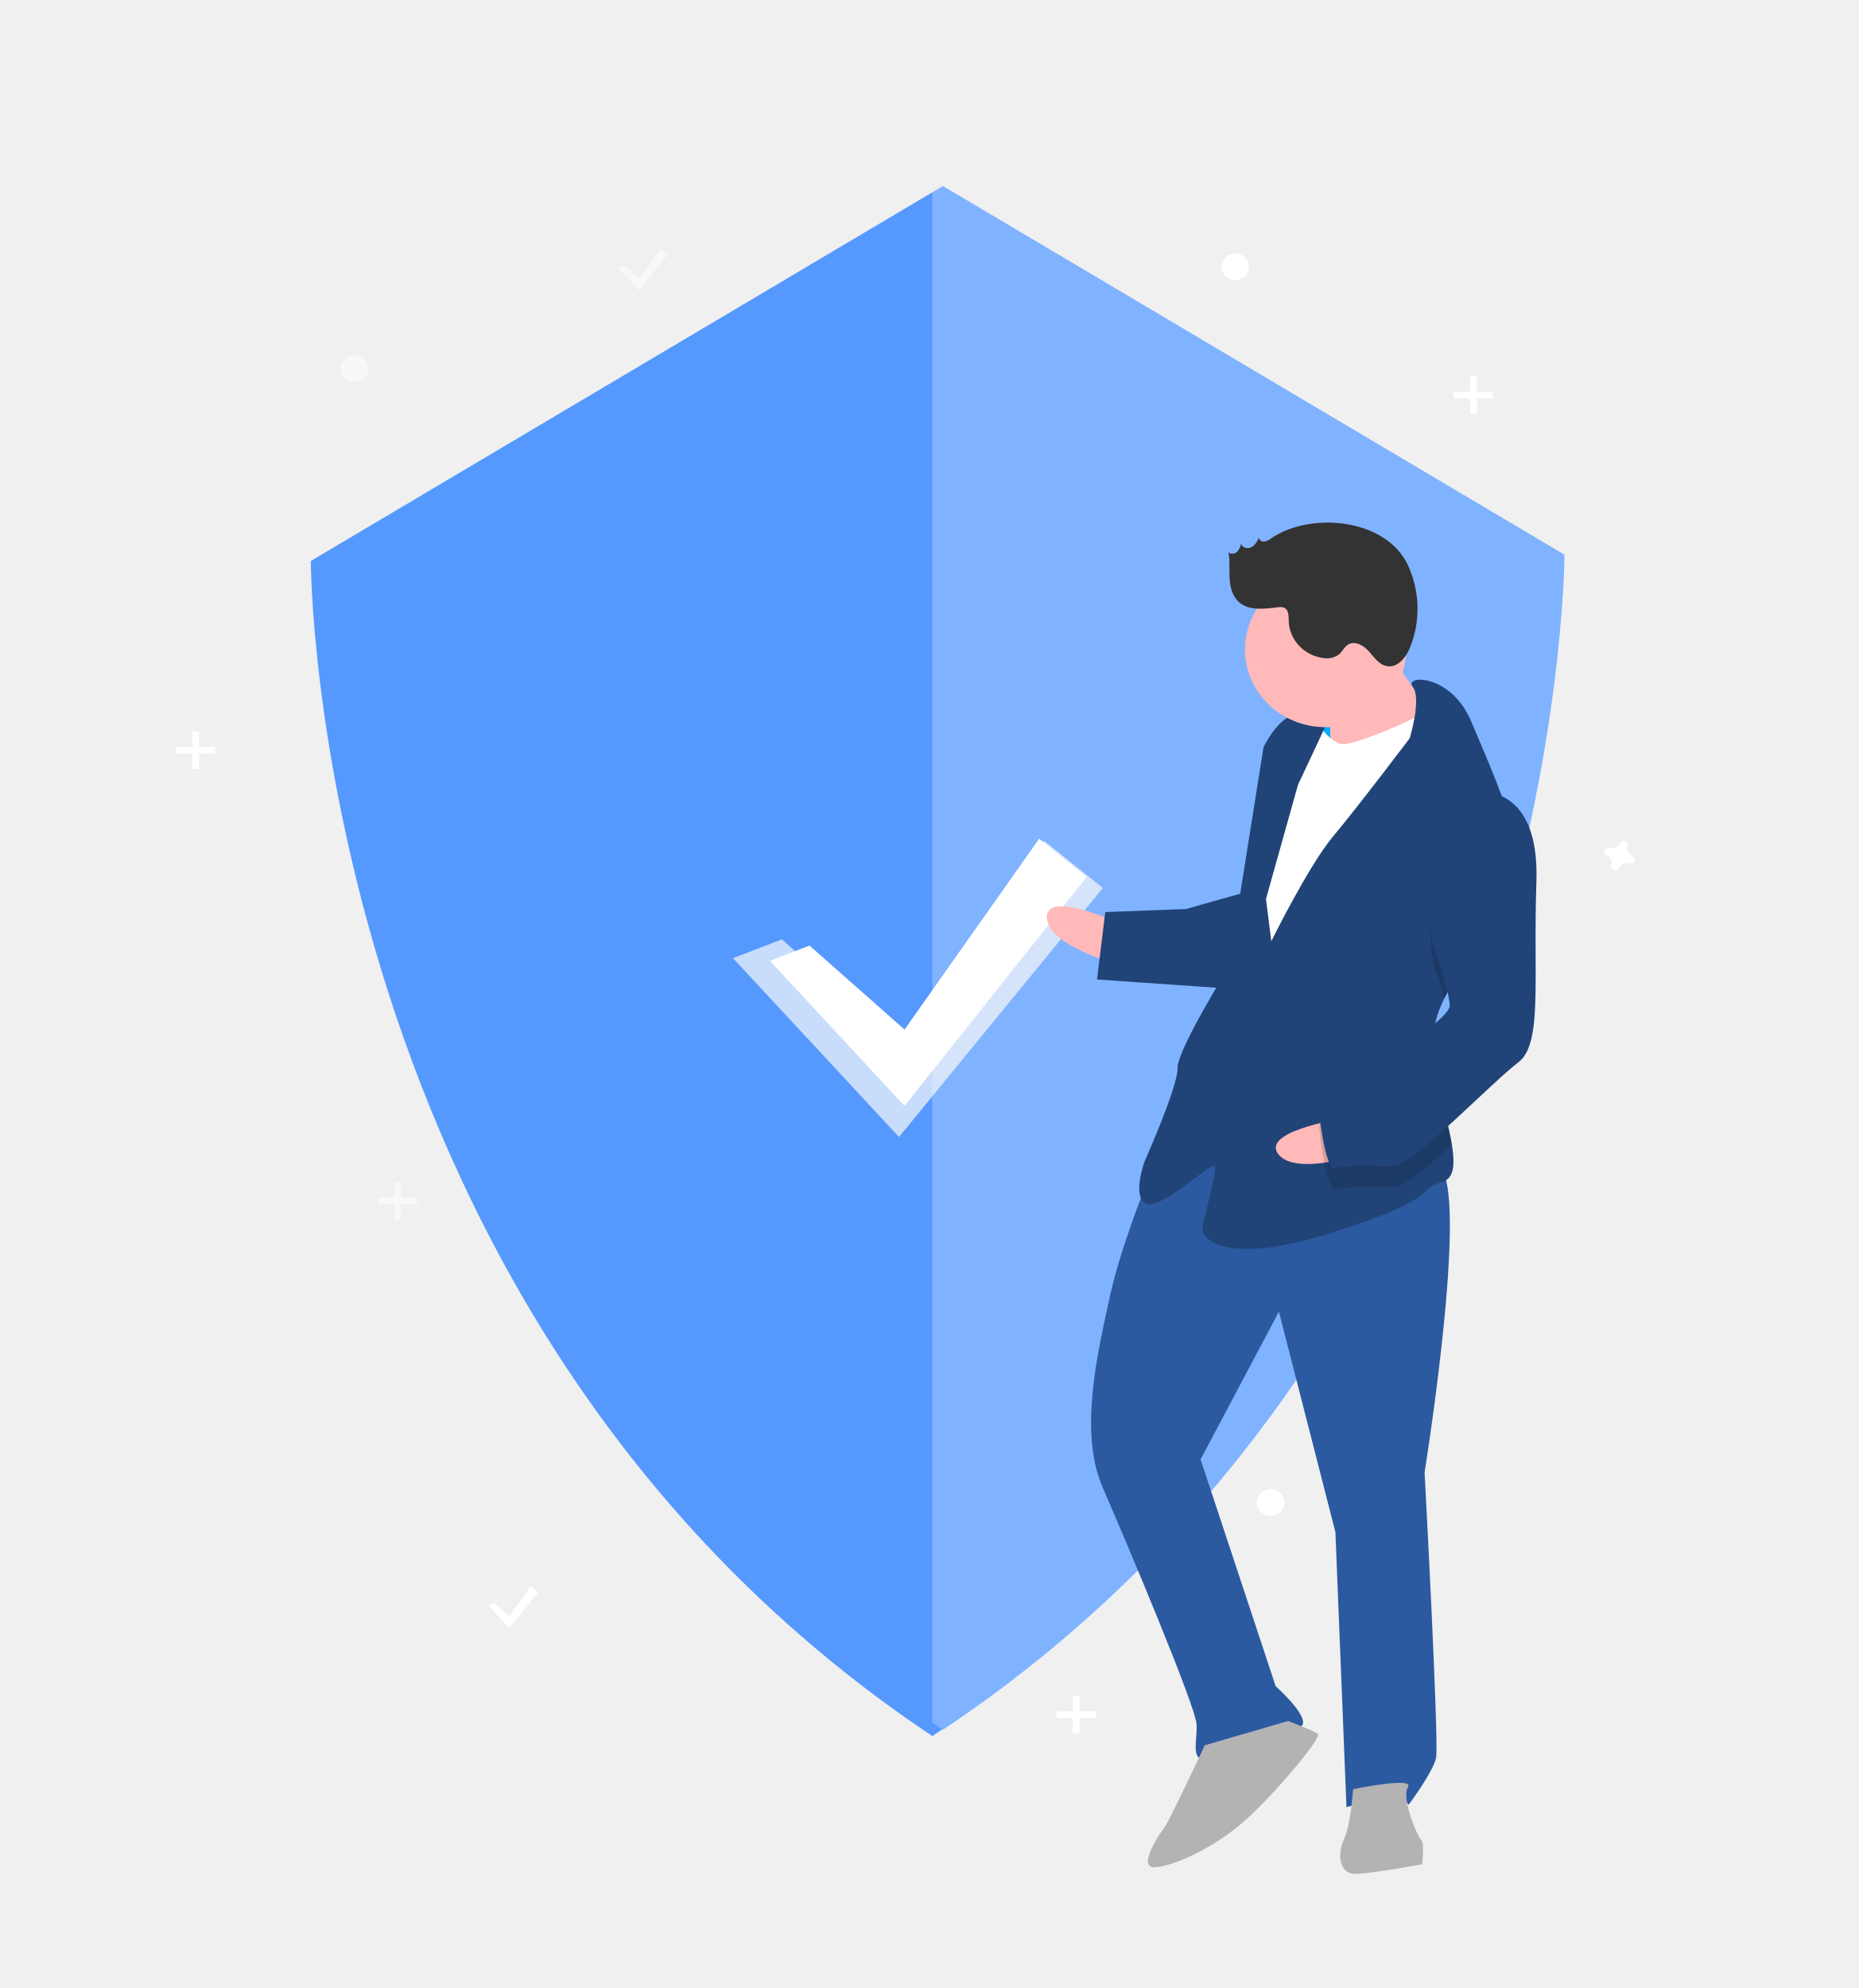
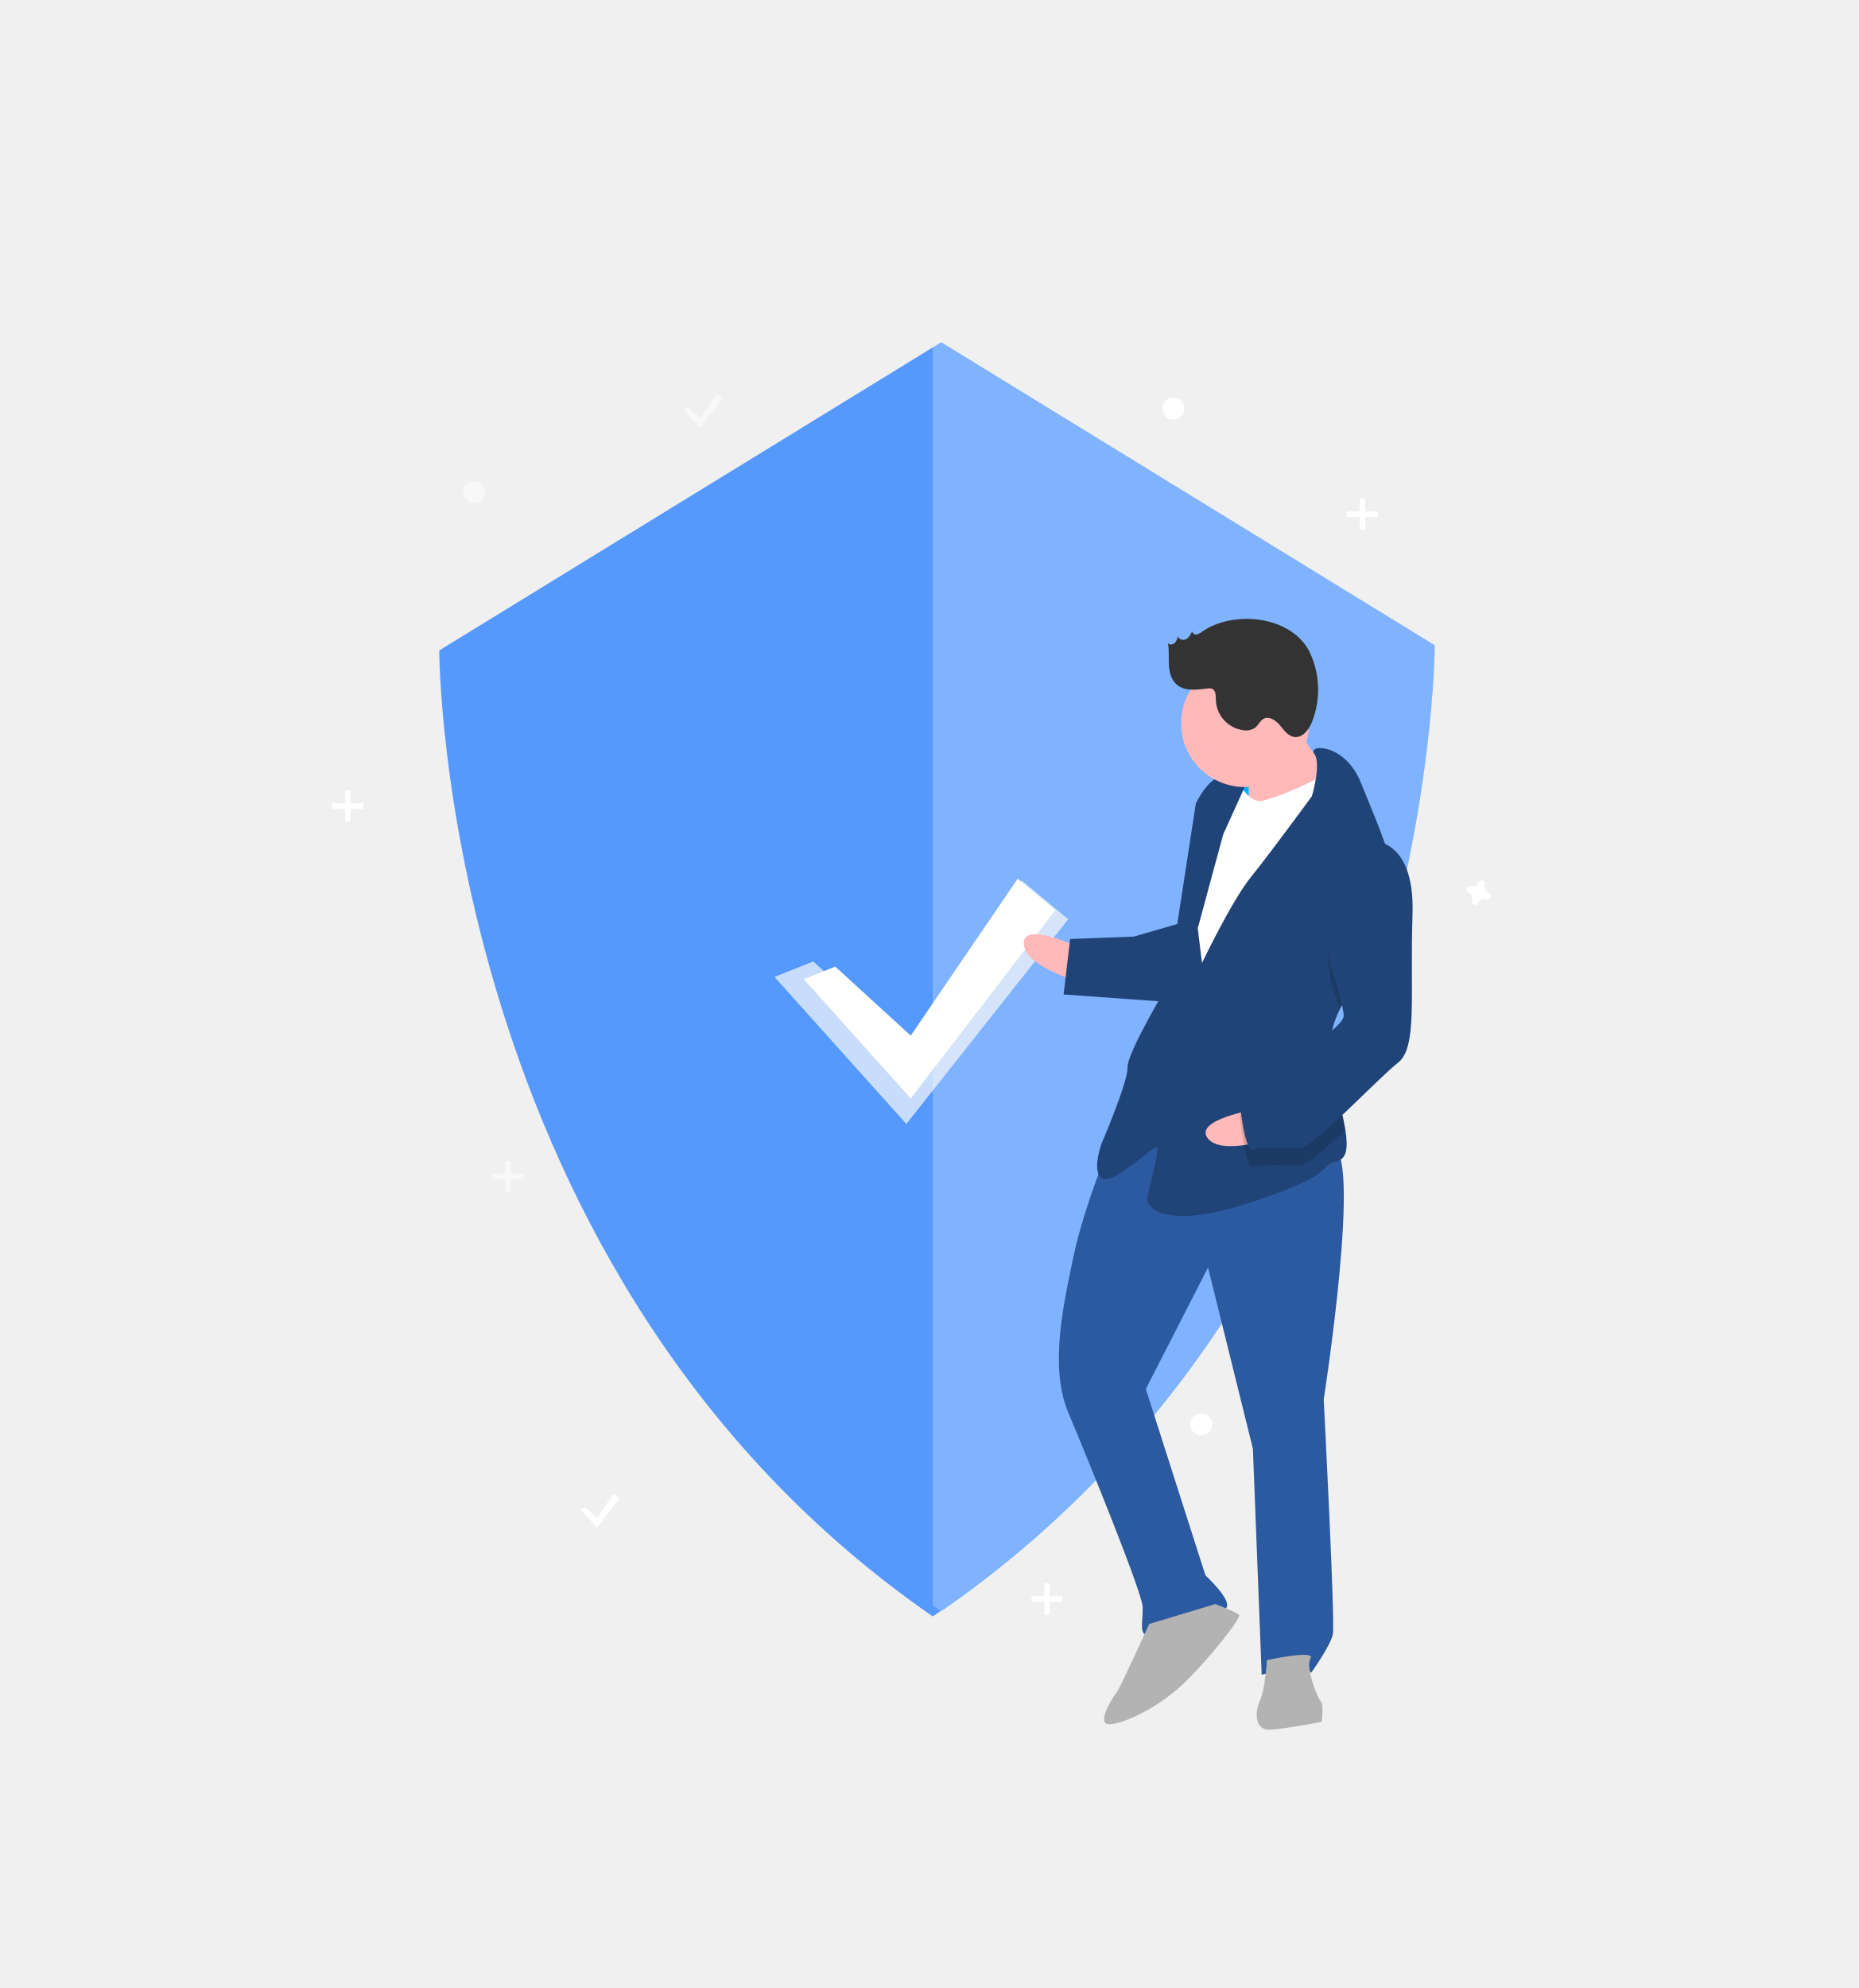
<svg xmlns="http://www.w3.org/2000/svg" xmlns:xlink="http://www.w3.org/1999/xlink" width="618.898" height="661.865" version="1.1" id="svg6663">
  <defs id="defs6555">
    <linearGradient id="A" x1="214.068" y1="364.927" x2="627.941" y2="364.927" gradientUnits="userSpaceOnUse">
      <stop offset="0" stop-color="#06f" id="stop6548" />
      <stop offset="1" stop-color="#06f" stop-opacity="0" id="stop6550" />
    </linearGradient>
    <path id="B" d="m 216.824,135.464 a 2.819,2.717 0 0 1 -1.571,-3.284 1.355,1.306 0 0 0 0.061,-0.301 v 0 a 1.414,1.363 0 0 0 -2.54,-0.903 v 0 a 1.355,1.306 0 0 0 -0.156,0.268 2.819,2.717 0 0 1 -3.407,1.514 1.355,1.306 0 0 0 -0.313,-0.059 v 0 a 1.414,1.363 0 0 0 -0.937,2.448 v 0 a 1.355,1.306 0 0 0 0.278,0.151 2.819,2.717 0 0 1 1.571,3.284 1.355,1.306 0 0 0 -0.061,0.301 v 0 a 1.414,1.363 0 0 0 2.54,0.903 v 0 a 1.355,1.306 0 0 0 0.156,-0.268 2.819,2.717 0 0 1 3.407,-1.514 1.355,1.306 0 0 0 0.313,0.059 v 0 a 1.414,1.363 0 0 0 0.937,-2.448 v 0 a 1.355,1.306 0 0 0 -0.278,-0.151 z" />
    <path id="C" d="m 362.749,121.297 -7.004,-7.544 2.06,-0.794 4.944,4.368 7.004,-9.927 2.472,1.986 z" />
  </defs>
-   <path d="m 310.424,64.028 -206.936,122.737 c 0,0 0,253.145 206.937,391.224 206.937,-138.079 206.937,-391.224 206.937,-391.224 z" fill="url(#A)" id="path6557" style="fill:#5599ff" />
-   <path d="m 313.961,61.93 -3.537,2.098 v 509.468 l 3.537,2.394 c 206.937,-138.079 206.937,-391.224 206.937,-391.224 z" fill="#59f" id="path6559" style="fill:#80b3ff" />
-   <path fill="#f9f9f9" d="m 367.203,295.634 -67.866,82.906 -55.266,-59.532 16.255,-6.267 39.011,34.466 48.36,-67.239 z" opacity="0.7" id="path6561" />
-   <path fill="#ffffff" d="m 361.832,291.937 -60.653,76.25 -44.831,-48.292 13.186,-5.083 31.645,27.958 44.831,-63.542 z" id="path6563" />
-   <ellipse cx="423.045" cy="500.213" fill="#80b3ff" rx="4.604" ry="4.437" id="ellipse6575" style="fill:#ffffff" />
-   <g fill="#5599ff" id="g6585" transform="translate(444.0855,49.66496)" style="fill:#ffffff">
+   <path d="M 310.584,115.655 146.25,216.55 c 0,0 0,208.096 164.335,321.603 C 474.919,424.646 474.919,216.55 474.919,216.55 Z" fill="url(#A)" id="path6557" style="fill:#5599ff;stroke-width:0.808" />
+   <path d="m 313.392,113.93 -2.809,1.725 v 418.804 l 2.809,1.968 C 477.727,422.921 477.727,214.825 477.727,214.825 Z" fill="#59f" id="path6559" style="fill:#80b3ff;stroke-width:0.808" />
+   <path fill="#f9f9f9" d="m 355.673,306.045 -53.894,68.152 -43.888,-48.938 12.909,-5.152 30.98,28.333 38.404,-55.273 z" opacity="0.7" id="path6561" style="stroke-width:0.808" />
+   <path fill="#ffffff" d="m 351.408,303.006 -48.166,62.681 -35.602,-39.698 10.471,-4.178 25.13,22.983 35.602,-52.234 z" id="path6563" style="stroke-width:0.808" />
+   <ellipse cx="400.019" cy="474.217" fill="#80b3ff" rx="3.656" ry="3.647" id="ellipse6575" style="fill:#ffffff;stroke-width:0.808" />
+   <g fill="#5599ff" id="g6585" transform="matrix(0.7941283,0,0,0.8220426,416.7279,103.8477)" style="fill:#ffffff">
    <use xlink:href="#B" x="-117.393" y="99.834" id="use6581" width="100%" height="100%" style="fill:#ffffff" />
    <ellipse cx="-32.776" cy="39.154" rx="4.604" ry="4.437" id="ellipse6583" style="fill:#ffffff" />
  </g>
-   <g fill="#5599ff" id="g6603" transform="translate(246.911,-54.51751)" style="fill:#ffffff">
+   <g fill="#5599ff" id="g6603" transform="matrix(0.7941283,0,0,0.8220426,260.1461,18.20525)" style="fill:#ffffff">
    <path d="m 110.257,619.136 h 2.302 v 12.572 h -2.302 z" id="path6599" style="fill:#ffffff" />
    <path d="m 117.929,624.313 v 2.219 h -13.044 v -2.219 z" id="path6601" style="fill:#ffffff" />
  </g>
-   <g fill="#80b3ff" id="g6609" transform="translate(-173.8484,-370.8061)" style="fill:#ffffff">
+   <g fill="#80b3ff" id="g6609" transform="matrix(0.7941283,0,0,0.8220426,-73.99083,-241.7975)" style="fill:#ffffff">
    <path d="m 663.3,496.084 h 2.302 v 12.572 H 663.3 Z" id="path6605" style="fill:#ffffff" />
    <path d="m 670.972,501.261 v 2.219 h -13.044 v -2.219 z" id="path6607" style="fill:#ffffff" />
  </g>
-   <path fill="#0066ff" opacity="0.5" d="m 222.317,84.787 -9.476,11.913 -7.004,-7.544 2.06,-0.794 4.944,4.368 7.004,-9.927 z" id="path6611" style="fill:#ffffff" />
-   <path fill="#00b0ff" d="m 431.689,233.662 17.053,-0.637 0.85,21.132 -17.053,0.637 z" id="path6613" />
-   <path d="m 371.815,307.034 c 0,0 -23.616,-10.875 -23.238,-1.483 0.378,9.392 23.805,15.571 23.805,15.571 z" fill="#ffb9b9" id="path6615" />
-   <path d="m 384.771,386.502 c 0,0 -11.142,26.283 -15.258,45.25 -4.116,18.967 -10.386,45.067 -2.322,63.578 8.064,18.511 30.992,72.915 31.228,78.785 0.236,5.87 -1.964,11.831 2.909,11.649 4.873,-0.182 31.387,-8.228 32.463,-11.795 1.076,-3.567 -9.046,-12.595 -9.046,-12.595 l -24.996,-75.491 26.079,-49.181 18.811,73.371 3.684,91.572 c 0,0 18.082,-5.379 20.707,-0.774 0,0 8.101,-10.885 9.131,-15.626 1.03,-4.741 -3.826,-95.094 -3.826,-95.094 0,0 16.598,-102.912 3.199,-102.412 -13.399,0.5 -65.881,-30.459 -92.764,-1.236 z" fill="#2c5aa0" id="path6617" />
-   <path d="m 401.139,581.068 c 0,0 -12.36,26.329 -13.531,27.548 -1.171,1.219 -9.225,13.278 -3.135,13.051 6.09,-0.227 20.471,-6.644 31.056,-16.446 10.585,-9.802 24.541,-26.784 23.275,-27.913 -1.266,-1.129 -9.934,-4.332 -9.934,-4.332 z m 49.385,14.615 c 0,0 -0.746,11.786 -2.993,16.573 -2.247,4.787 -1.964,11.831 4.127,11.603 6.091,-0.228 21.831,-3.167 21.831,-3.167 0,0 0.935,-7.09 -0.331,-8.218 -1.266,-1.128 -6.657,-13.86 -4.363,-17.473 2.294,-3.613 -18.271,0.683 -18.271,0.683 z" fill="#b3b3b3" id="path6619" />
-   <path d="m 459.534,213.221 c 0,0 12.984,19.503 18.045,24.017 5.061,4.514 -9.178,14.452 -9.178,14.452 l -25.485,3.304 c 0,0 0.321,-22.352 -0.992,-24.654 -1.313,-2.302 17.61,-17.119 17.61,-17.119 z" fill="#ffb9b9" id="path6621" />
-   <path d="m 437.383,238.74 c 0,0 5.25,9.21 10.123,9.028 4.873,-0.182 30.074,-10.53 31.151,-14.098 1.077,-3.568 8.348,25.555 8.348,25.555 l -61.667,104.597 -15.042,-10.02 7.288,-61.412 5.986,-33.145 z" fill="#ffffff" id="path6623" />
-   <path d="m 480.93,332.35 c -2.46,4.96 -3.996,10.132 -3.783,15.426 0.009,0.235 0.019,0.47 0.04,0.704 0.584,10.866 4.737,23.432 6.227,32.571 1.081,6.556 0.773,11.341 -3.207,12.465 -9.65,2.712 1.407,4.65 -35.929,16.628 -37.336,11.978 -43.851,1.639 -43.946,-0.709 -0.095,-2.348 5.287,-20.186 4.022,-21.314 -1.265,-1.128 -17.705,14.771 -22.671,12.605 -4.966,-2.166 -0.567,-14.088 -0.567,-14.088 0,0 11.189,-25.109 10.953,-30.979 -0.236,-5.87 16.949,-33.555 16.949,-33.555 l 11.688,-73.335 c 0,0 4.494,-9.574 10.538,-10.976 6.044,-1.402 11.057,1.938 11.057,1.938 l -10.113,21.542 -10.669,38.023 1.785,14.043 c 0,0 12.407,-25.155 20.556,-34.866 8.149,-9.711 25.523,-32.7 25.523,-32.7 0,0 4.056,-13.191 0.994,-17.133 -3.062,-3.954 12.773,-4.545 19.524,11.663 3.578,8.59 9.388,21.401 13.028,33.328 3.243,10.567 4.775,20.445 1.562,26.091 -4.911,8.626 -17.264,19.963 -23.561,32.626 z" fill="#214478" id="path6625" />
-   <path d="m 504.492,299.724 c -4.911,8.626 -17.264,19.963 -23.561,32.626 -1.645,-5.712 -3.652,-11.621 -3.652,-11.621 0,0 -7.696,-39.689 15.069,-49.946 a 15.236,14.685 0 0 1 10.582,2.85 c 3.243,10.567 4.775,20.445 1.562,26.091 z" opacity="0.15" id="path6627" />
-   <path d="m 414.117,297.223 -19.3,5.424 -26.798,1.002 -2.757,22.443 44.04,3.057 c 0,0 11,-29.805 4.815,-31.926 z" fill="#214478" id="path6629" />
-   <path d="m 445.589,372.682 c 0,0 -25.82,4.129 -19.927,11.618 5.893,7.489 28.767,-0.384 28.767,-0.384 z" fill="#ffb9b9" id="path6631" />
-   <path d="m 477.188,348.481 c 0.584,10.866 4.737,23.432 6.227,32.571 -8.225,7.503 -16.047,14.121 -18.995,14.231 -6.09,0.228 -15.882,-0.582 -19.489,0.728 -3.607,1.31 -5.723,-20.95 -5.723,-20.95 0,0 2.153,-7.135 11.756,-11.021 6.482,-2.629 18.907,-9.76 26.224,-15.56 z" opacity="0.154" id="path6633" />
-   <path d="m 492.065,263.739 c 0,0 20.613,-3.122 19.499,29.841 -1.114,32.963 2.173,54.004 -6.118,60.193 -8.291,6.189 -35.22,34.238 -41.311,34.466 -6.091,0.228 -15.882,-0.582 -19.489,0.728 -3.607,1.31 -5.723,-20.95 -5.723,-20.95 0,0 2.153,-7.135 11.756,-11.021 9.603,-3.886 32.227,-17.665 32.038,-22.361 -0.189,-4.696 -5.723,-20.95 -5.723,-20.95 0,0 -7.696,-39.689 15.069,-49.946 z" fill="#214478" id="path6635" />
-   <ellipse cx="441.357" cy="216.252" fill="#ffb9b9" rx="26.818" ry="25.848" id="ellipse6637" />
-   <path d="m 423.3,179.205 a 5.178,4.991 0 0 1 -2.255,1.091 1.609,1.551 0 0 1 -1.865,-1.245 c -0.614,1.226 -1.306,2.534 -2.559,3.163 -1.253,0.629 -3.19,0.102 -3.37,-1.249 a 5.913,5.699 0 0 1 -1.361,2.769 c -0.777,0.714 -2.187,0.895 -2.865,0.092 0.549,2.89 0.21,5.861 0.382,8.794 0.172,2.933 0.984,6.042 3.283,7.971 3.353,2.813 8.395,2.118 12.805,1.586 a 3.887,3.746 0 0 1 2.007,0.106 c 1.651,0.678 1.577,2.894 1.599,4.624 a 13.33,12.847 0 0 0 11.672,12.2 6.682,6.44 0 0 0 4.966,-1.168 c 1.252,-1.023 1.892,-2.69 3.327,-3.459 2.334,-1.25 5.165,0.573 6.871,2.552 1.706,1.979 3.388,4.414 6.032,4.777 3.496,0.479 6.159,-2.955 7.466,-6.117 a 37,35.661 0 0 0 -0.735,-27.709 c -7.301,-15.338 -32.24,-17.764 -45.4,-8.776 z" fill="#333333" id="path6639" />
-   <use xlink:href="#C" x="-216.907" y="368.606" fill="#5599ff" id="use6653" width="100%" height="100%" transform="translate(23.78737,52.1595)" style="fill:#ffffff" />
-   <g opacity="0.5" fill="#2a7fff" id="g6659" transform="translate(-191.4773,-257.1216)" style="fill:#ffffff">
+   <path fill="#0066ff" opacity="0.5" d="m 240.615,132.72 -7.525,9.793 -5.562,-6.201 1.636,-0.653 3.926,3.591 5.562,-8.16 z" id="path6611" style="fill:#ffffff;stroke-width:0.808" />
+   <path fill="#00b0ff" d="m 406.884,255.101 13.542,-0.524 0.675,17.371 -13.542,0.524 z" id="path6613" style="stroke-width:0.808" />
+   <path d="m 359.336,315.416 c 0,0 -18.754,-8.94 -18.454,-1.219 0.3,7.721 18.904,12.8 18.904,12.8 z" fill="#ffb9b9" id="path6615" style="stroke-width:0.808" />
+   <path d="m 369.625,380.742 c 0,0 -8.848,21.606 -12.117,37.197 -3.269,15.592 -8.248,37.047 -1.844,52.264 6.404,15.217 24.612,59.939 24.799,64.765 0.187,4.825 -1.56,9.726 2.31,9.576 3.87,-0.15 24.925,-6.764 25.78,-9.696 0.854,-2.932 -7.184,-10.354 -7.184,-10.354 l -19.85,-62.057 20.71,-40.429 14.938,60.314 2.926,75.276 c 0,0 14.359,-4.422 16.444,-0.636 0,0 6.433,-8.948 7.251,-12.845 0.818,-3.897 -3.038,-78.171 -3.038,-78.171 0,0 13.181,-84.598 2.54,-84.187 -10.641,0.411 -52.318,-25.039 -73.667,-1.016 z" fill="#2c5aa0" id="path6617" style="stroke-width:0.808" />
+   <path d="m 382.623,540.684 c 0,0 -9.815,21.644 -10.745,22.646 -0.93,1.002 -7.326,10.915 -2.49,10.728 4.836,-0.187 16.257,-5.462 24.662,-13.519 8.406,-8.058 19.489,-22.018 18.483,-22.946 -1.005,-0.928 -7.889,-3.561 -7.889,-3.561 z m 39.218,12.014 c 0,0 -0.592,9.689 -2.377,13.624 -1.784,3.935 -1.56,9.726 3.277,9.538 4.837,-0.187 17.337,-2.603 17.337,-2.603 0,0 0.743,-5.828 -0.263,-6.756 -1.005,-0.927 -5.287,-11.394 -3.465,-14.364 1.822,-2.97 -14.51,0.561 -14.51,0.561 z" fill="#b3b3b3" id="path6619" style="stroke-width:0.808" />
+   <path d="m 428.996,238.298 c 0,0 10.311,16.032 14.33,19.743 4.019,3.711 -7.289,11.88 -7.289,11.88 l -20.238,2.716 c 0,0 0.255,-18.374 -0.788,-20.267 -1.043,-1.892 13.985,-14.073 13.985,-14.073 z" fill="#ffb9b9" id="path6621" style="stroke-width:0.808" />
+   <path d="m 411.405,259.276 c 0,0 4.169,7.571 8.039,7.421 3.87,-0.15 23.883,-8.656 24.738,-11.589 0.855,-2.933 6.629,21.007 6.629,21.007 l -48.972,85.983 -11.945,-8.237 5.788,-50.483 4.754,-27.247 z" fill="#ffffff" id="path6623" style="stroke-width:0.808" />
+   <path d="m 445.987,336.227 c -1.954,4.077 -3.173,8.329 -3.004,12.681 0.007,0.193 0.015,0.386 0.032,0.579 0.464,8.932 3.762,19.262 4.945,26.775 0.858,5.389 0.614,9.323 -2.547,10.247 -7.663,2.229 1.117,3.822 -28.532,13.669 -29.65,9.846 -34.823,1.347 -34.899,-0.583 -0.075,-1.93 4.199,-16.594 3.194,-17.521 -1.005,-0.927 -14.06,12.142 -18.004,10.362 -3.944,-1.781 -0.45,-11.581 -0.45,-11.581 0,0 8.886,-20.641 8.698,-25.466 -0.187,-4.825 13.46,-27.584 13.46,-27.584 l 9.282,-60.284 c 0,0 3.569,-7.87 8.369,-9.023 4.8,-1.153 8.781,1.593 8.781,1.593 l -8.031,17.708 -8.473,31.257 1.418,11.544 c 0,0 9.853,-20.678 16.324,-28.661 6.471,-7.983 20.269,-26.881 20.269,-26.881 0,0 3.221,-10.844 0.789,-14.084 -2.432,-3.25 10.143,-3.736 15.505,9.587 2.841,7.061 7.455,17.593 10.346,27.397 2.575,8.687 3.792,16.807 1.24,21.448 -3.9,7.091 -13.71,16.41 -18.71,26.82 z" fill="#214478" id="path6625" style="stroke-width:0.808" />
+   <path d="m 464.699,309.407 c -3.9,7.091 -13.71,16.41 -18.71,26.82 -1.306,-4.696 -2.9,-9.553 -2.9,-9.553 0,0 -6.112,-32.626 11.967,-41.058 a 12.099,12.072 0 0 1 8.403,2.343 c 2.575,8.687 3.792,16.807 1.24,21.448 z" opacity="0.15" id="path6627" style="stroke-width:0.808" />
+   <path d="m 392.929,307.351 -15.327,4.459 -21.281,0.824 -2.189,18.449 34.973,2.513 c 0,0 8.735,-24.501 3.824,-26.245 z" fill="#214478" id="path6629" style="stroke-width:0.808" />
+   <path d="m 417.922,369.382 c 0,0 -20.504,3.394 -15.825,9.55 4.68,6.156 22.845,-0.316 22.845,-0.316 z" fill="#ffb9b9" id="path6631" style="stroke-width:0.808" />
+   <path d="m 443.016,349.487 c 0.464,8.932 3.762,19.262 4.945,26.775 -6.532,6.168 -12.743,11.608 -15.084,11.698 -4.836,0.187 -12.612,-0.478 -15.477,0.598 -2.864,1.077 -4.545,-17.222 -4.545,-17.222 0,0 1.71,-5.865 9.336,-9.06 5.148,-2.161 15.015,-8.023 20.825,-12.791 z" opacity="0.154" id="path6633" style="stroke-width:0.808" />
+   <path d="m 454.83,279.826 c 0,0 16.369,-2.566 15.485,24.531 -0.885,27.097 1.726,44.394 -4.858,49.481 -6.584,5.088 -27.969,28.145 -32.806,28.333 -4.837,0.187 -12.612,-0.478 -15.477,0.598 -2.864,1.077 -4.545,-17.222 -4.545,-17.222 0,0 1.71,-5.865 9.336,-9.06 7.626,-3.194 25.592,-14.521 25.442,-18.382 -0.15,-3.86 -4.545,-17.222 -4.545,-17.222 0,0 -6.112,-32.626 11.967,-41.058 z" fill="#214478" id="path6635" style="stroke-width:0.808" />
+   <ellipse cx="414.561" cy="240.79" fill="#ffb9b9" rx="21.297" ry="21.248" id="ellipse6637" style="stroke-width:0.808" />
+   <path d="m 400.222,210.335 a 4.112,4.103 0 0 1 -1.791,0.897 1.278,1.275 0 0 1 -1.481,-1.023 c -0.488,1.008 -1.037,2.083 -2.032,2.6 -0.995,0.517 -2.533,0.084 -2.676,-1.027 a 4.696,4.685 0 0 1 -1.081,2.276 c -0.617,0.587 -1.737,0.736 -2.275,0.076 0.436,2.376 0.167,4.818 0.303,7.229 0.137,2.411 0.781,4.967 2.607,6.553 2.663,2.312 6.667,1.741 10.169,1.304 a 3.087,3.079 0 0 1 1.594,0.087 c 1.311,0.557 1.252,2.379 1.27,3.801 a 10.586,10.561 0 0 0 9.269,10.029 5.306,5.294 0 0 0 3.944,-0.96 c 0.994,-0.841 1.502,-2.211 2.642,-2.843 1.853,-1.028 4.102,0.471 5.456,2.098 1.355,1.627 2.691,3.628 4.79,3.927 2.776,0.394 4.891,-2.429 5.929,-5.028 a 29.383,29.315 0 0 0 -0.584,-22.778 c -5.798,-12.608 -25.603,-14.603 -36.053,-7.214 z" fill="#333333" id="path6639" style="stroke-width:0.808" />
+   <use xlink:href="#C" x="-216.907" y="368.606" fill="#5599ff" id="use6653" width="100%" height="100%" transform="matrix(0.7941283,0,0,0.8220426,82.95731,105.8983)" style="fill:#ffffff" />
+   <g opacity="0.5" fill="#2a7fff" id="g6659" transform="matrix(0.7941283,0,0,0.8220426,-87.99043,-148.3439)" style="fill:#ffffff">
    <path d="m 322.704,650.616 h 2.302 v 12.572 h -2.302 z" id="path6655" style="fill:#ffffff" />
    <path d="m 330.377,655.793 v 2.219 h -13.044 v -2.219 z" id="path6657" style="fill:#ffffff" />
  </g>
-   <ellipse cx="118.089" cy="122.73" fill="#80b3ff" opacity="0.5" rx="4.604" ry="4.437" id="ellipse6661" style="fill:#ffffff" />
-   <g fill="#5599ff" id="g6603-2" transform="translate(-46.2704,-375.6383)" style="fill:#ffffff">
+   <ellipse cx="157.845" cy="163.91" fill="#80b3ff" opacity="0.5" rx="3.656" ry="3.647" id="ellipse6661" style="fill:#ffffff;stroke-width:0.808" />
+   <g fill="#5599ff" id="g6603-2" transform="matrix(0.7941283,0,0,0.8220426,27.32245,-245.7697)" style="fill:#ffffff">
    <path d="m 110.257,619.136 h 2.302 v 12.572 h -2.302 z" id="path6599-1" style="fill:#ffffff" />
    <path d="m 117.929,624.313 v 2.219 h -13.044 v -2.219 z" id="path6601-2" style="fill:#ffffff" />
  </g>
</svg>
